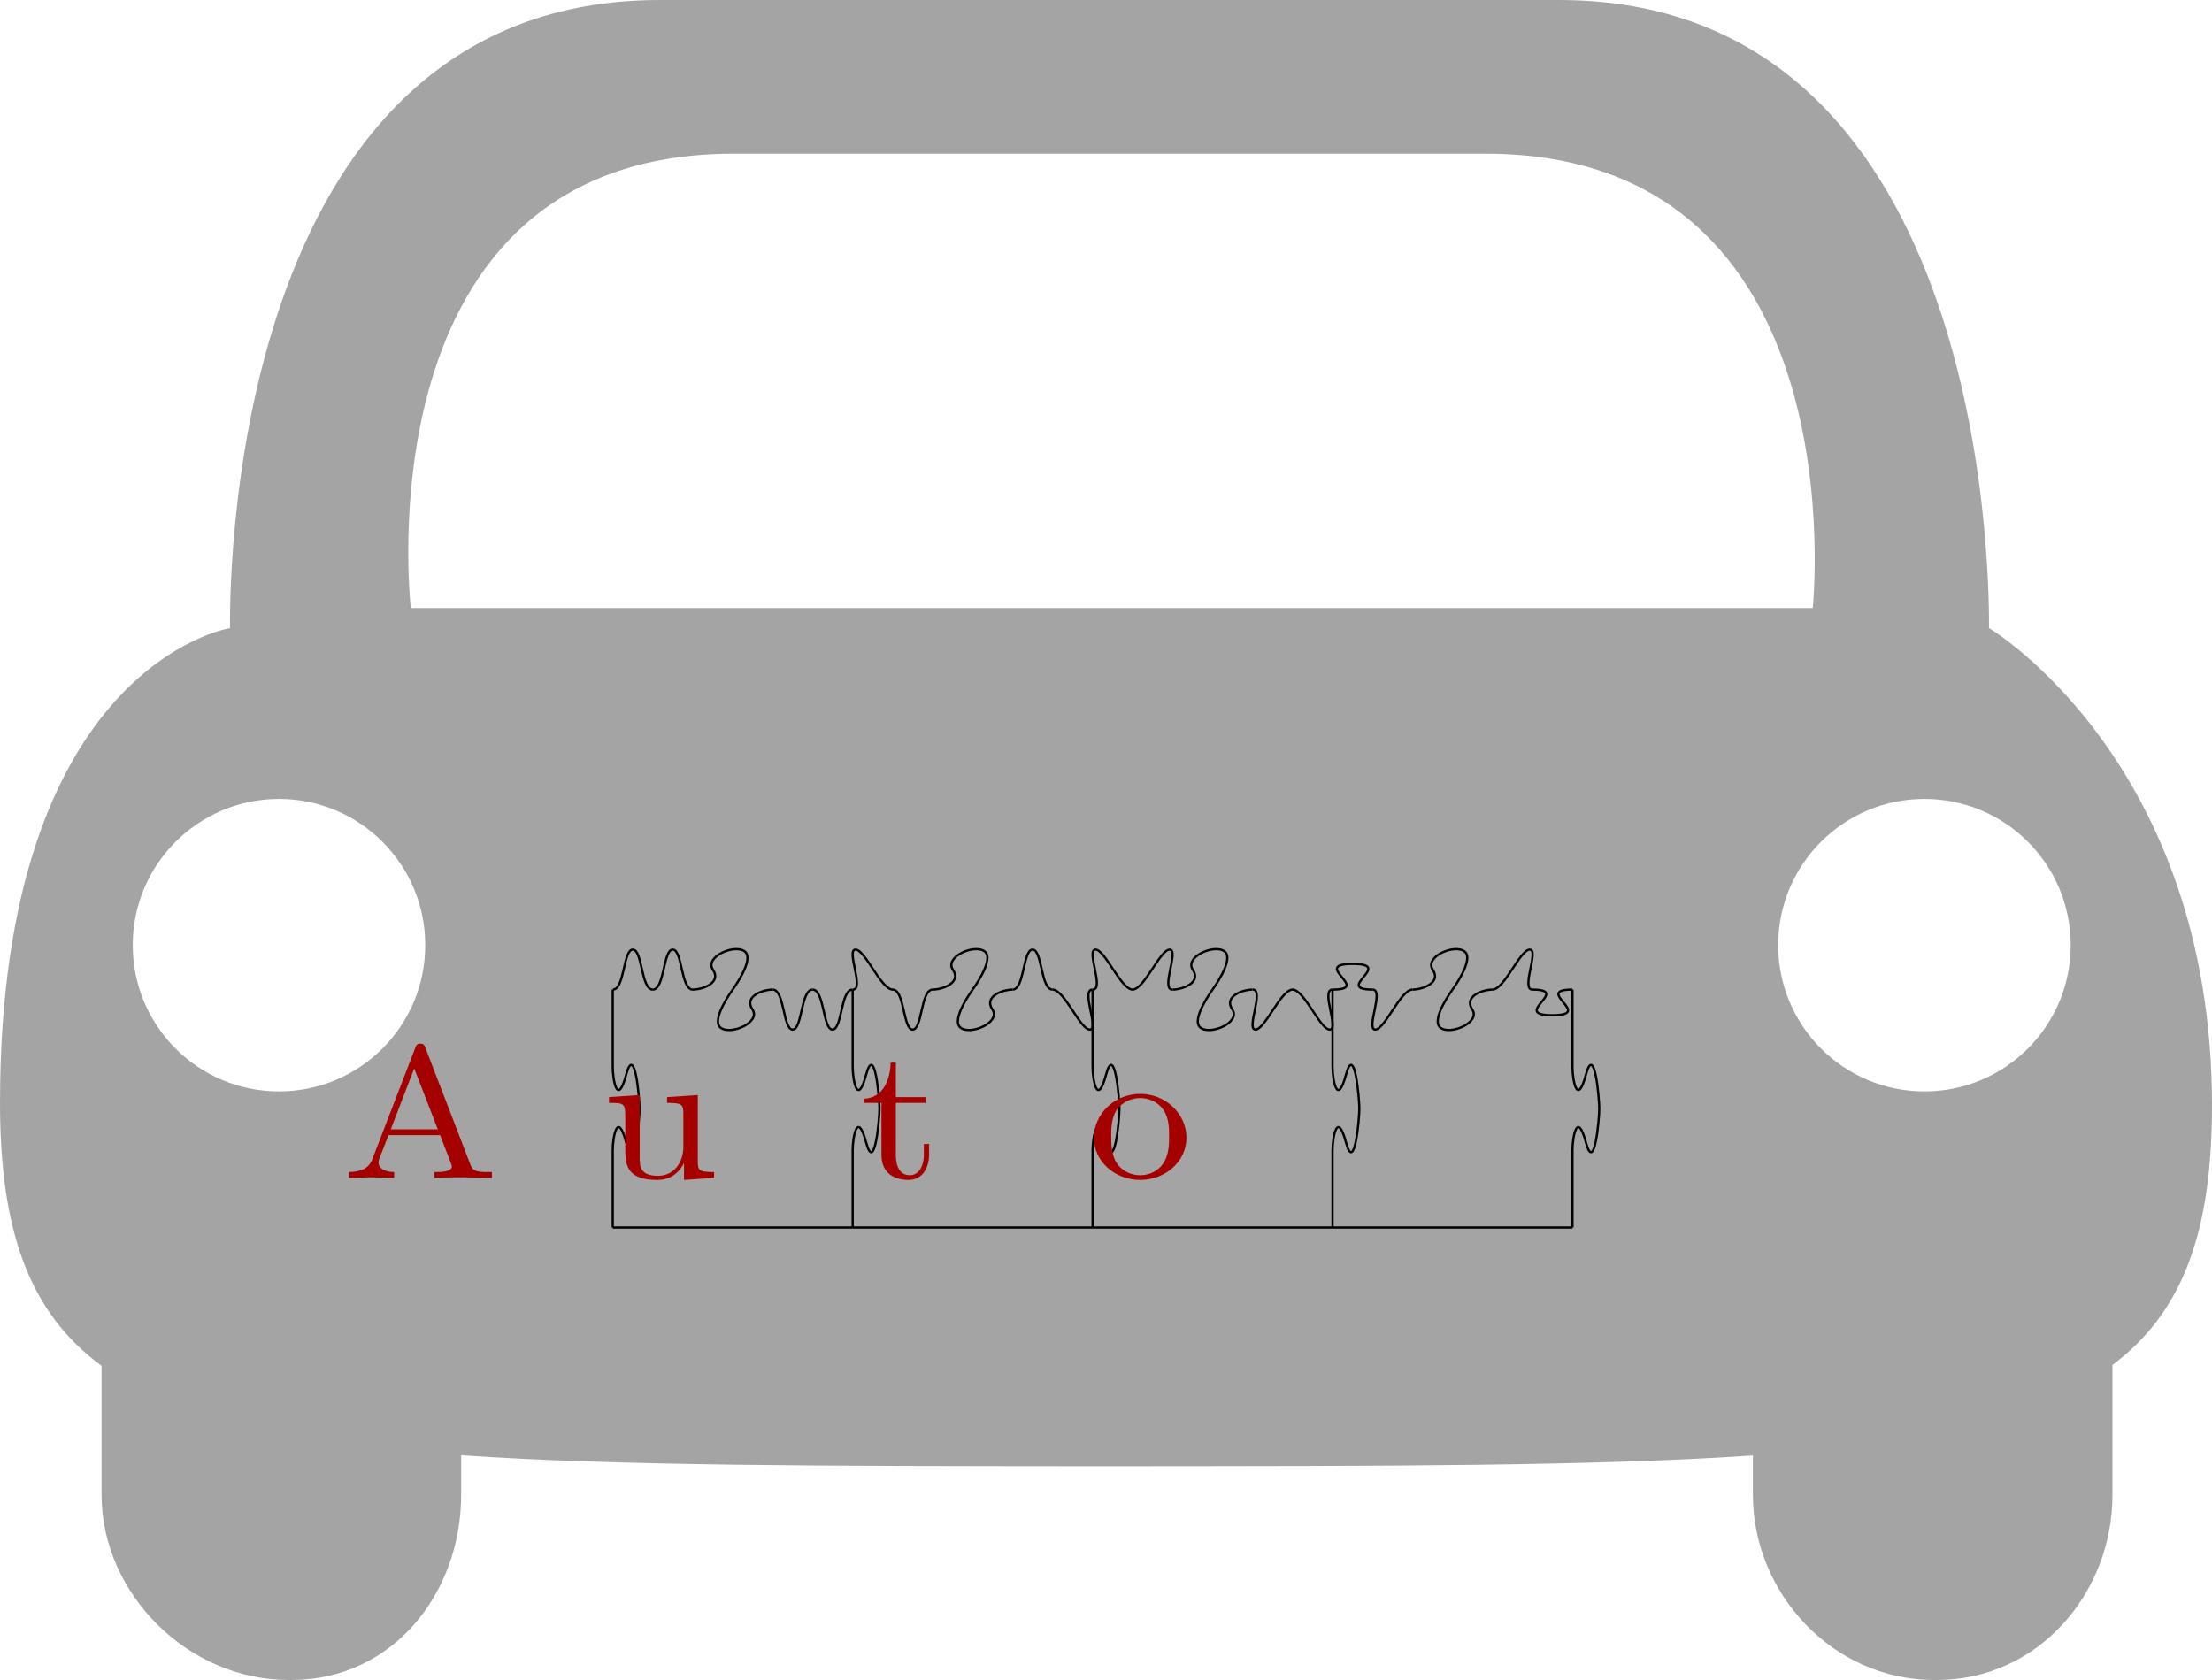
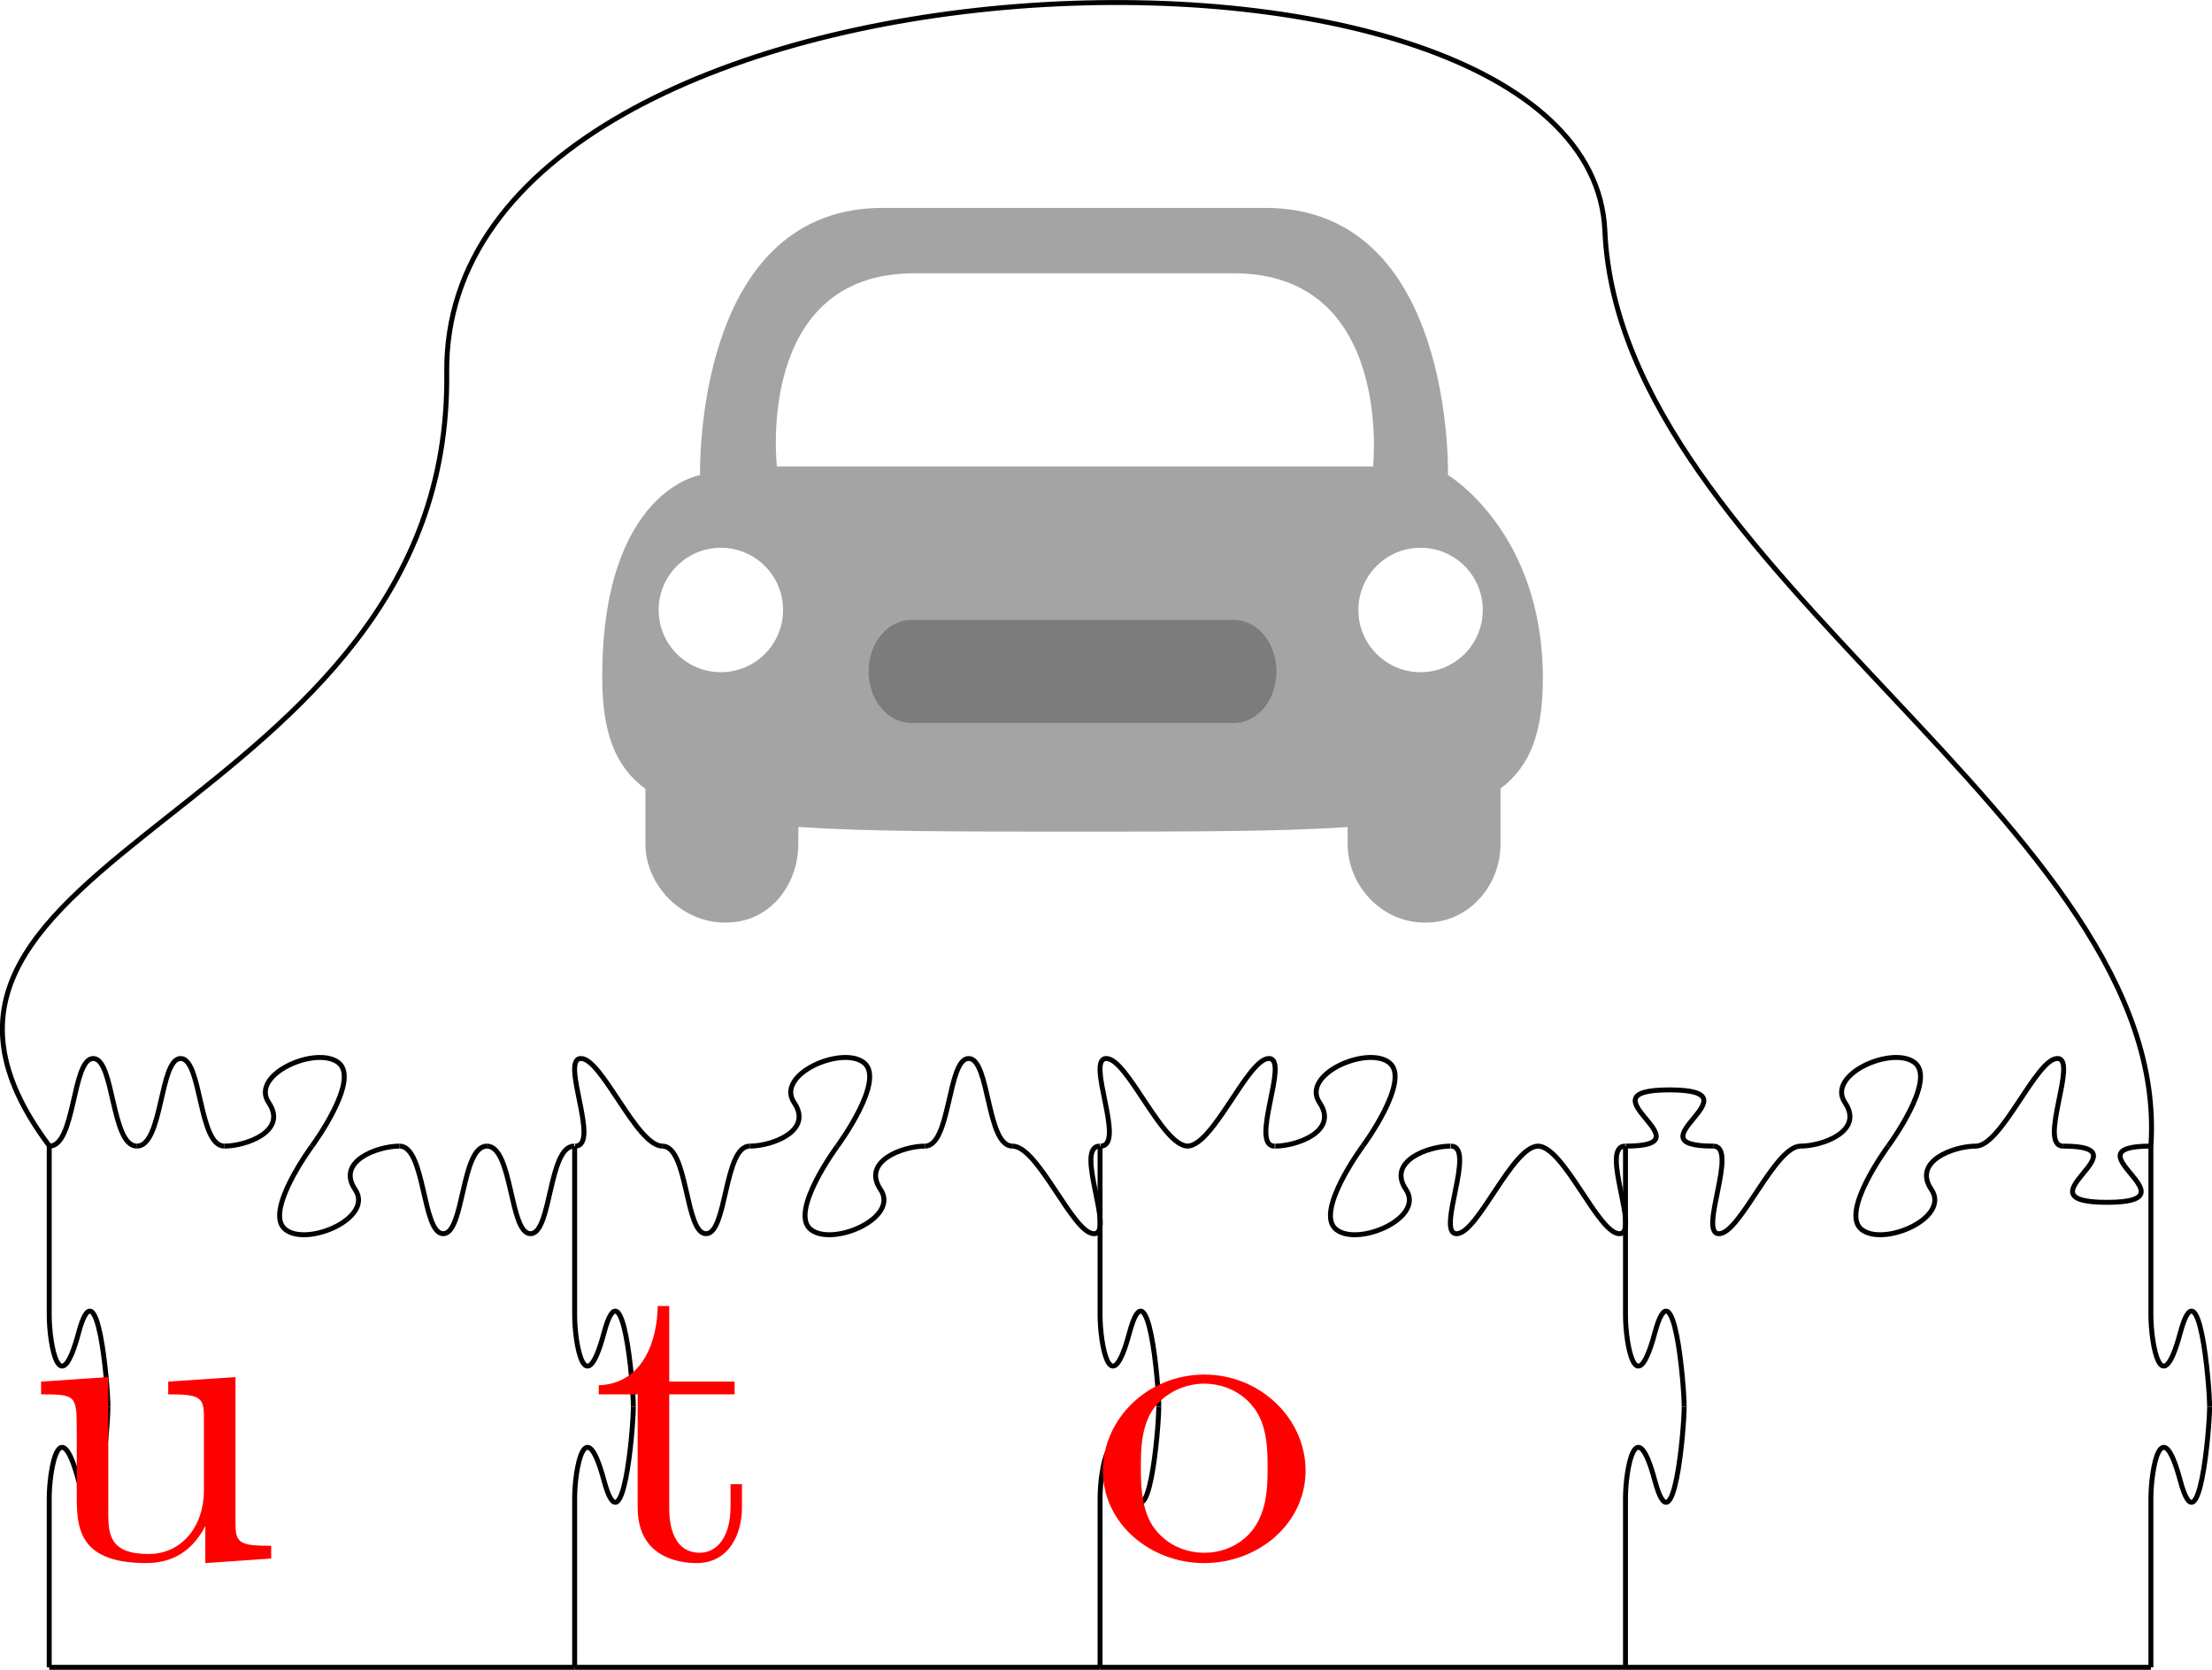
- <svg xmlns="http://www.w3.org/2000/svg" xmlns:xlink="http://www.w3.org/1999/xlink" version="1.1" id="Layer_1" x="0px" y="0px" width="980" height="744.4" viewBox="0 0 980 744.4" enable-background="new 0 0 256 256" xml:space="preserve">
+ <svg xmlns="http://www.w3.org/2000/svg" xmlns:xlink="http://www.w3.org/1999/xlink" version="1.1" id="Layer_1" x="0px" y="0px" width="447.518" height="337.733" viewBox="0 0 447.518 337.733" enable-background="new 0 0 256 256" xml:space="preserve">
  <defs id="defs6" />
-   <g id="g4907" transform="translate(485.1186,458.7293)">
+   <g id="g4475" transform="matrix(1.421266,0,0,1.421266,-479.4297,-414.6665)">
+     <g style="fill:#000000;fill-opacity:0.356" transform="matrix(0.1366309,0,0,0.1366309,414.5968,299.7256)" id="g4897">
+       <path style="fill:#000000;fill-opacity:0.356" d="m 1041.875,648.14 c 0,-152.6 -98.6,-211.5 -98.6,-211.5 l -0.2,0 c 0.2,-31.9 -4.1,-278.4 -190.5,-278.4 -199.3,0 -312.8,0 -398.4,0 -186.4,0 -190.7,246.5 -190.4,278.4 l -0.4,0 c 0,0 -101.5,16.7 -101.5,210.3 0,56.1 12.6,92.7 45,116.5 l 0,57.2 c 0,43.5 38,82 82.8,82 l 1.4,0 c 44.8,0 75.1,-38.5 75.1,-82 l 0,-17.6 c 69.4,4.8 160,4.8 276.9,4.9 7.083,0 9.713,0 14.7,0 118.7,-0.1 210.5,0 280.7,-4.8 l 0,17.5 c 0,43.5 35.4,82 80.2,82 l 1.4,0 c 44.8,0 77.7,-38.5 77.7,-82 l 0,-57.6 c 31.6,-23.6 44.1,-59.7 44.1,-114.9 z m -62.6,-71.1 c 0,35.8 -29,64.8 -64.8,64.8 -35.8,0 -64.8,-29 -64.8,-64.8 0,-35.8 29,-64.8 64.8,-64.8 35.8,0 64.8,29 64.8,64.8 z m -592.3,-350.7 c 166.5,0 166.5,0 166.5,0 0,0 -0.1,0 166.4,0 166.5,0 145.1,201.3 145.1,201.3 l -621.1,0 c 0,0 -23.4,-201.3 143.1,-201.3 z m -201.5,285.9 c 35.8,0 64.8,29 64.8,64.8 0,35.8 -29,64.8 -64.8,64.8 -35.8,0 -64.8,-29 -64.8,-64.8 0,-35.8 29.1,-64.8 64.8,-64.8 z" id="path4899" />
+     </g>
+     <path id="rect4472" d="m 467.056,379.981 45.889,0 c 3.371,0 6.085,3.272 6.085,7.336 0,4.064 -2.714,7.336 -6.085,7.336 l -45.889,0 c -3.371,0 -6.085,-3.272 -6.085,-7.336 0,-4.064 2.714,-7.336 6.085,-7.336 z" style="fill:#000000;fill-opacity:0.245;stroke:none" />
+   </g>
+   <g id="g4907" transform="translate(223.6147,252.0614)">
    <g transform="translate(-221.2412,-45.75925)" id="g4453">
      <g id="layer11-3">
        <path transform="translate(-220.6278,-173.4132)" style="fill:none;stroke:#000000;stroke-width:1px;stroke-linecap:butt;stroke-linejoin:miter;stroke-opacity:1;display:inline" d="m 228.214,198.931 c 0,0 0,28.377 0,34.181 0,5.804 2.102,17.902 5.938,3.587 3.836,-14.315 5.938,10.58 5.938,14.944" id="path4253-6" />
        <path transform="translate(-220.6278,-173.4132)" id="path4282-7" d="m 228.214,304.355 c 0,0 0,-28.377 0,-34.181 0,-5.804 2.102,-17.902 5.938,-3.587 3.836,14.315 5.938,-10.58 5.938,-14.944" style="fill:none;stroke:#000000;stroke-width:1px;stroke-linecap:butt;stroke-linejoin:miter;stroke-opacity:1;display:inline" />
      </g>
      <g id="layer6-5" style="display:inline" transform="translate(-220.6278,-173.4132)">
        <path transform="translate(0,-2.5390623e-6)" style="fill:none;stroke:#000000;stroke-width:1px;stroke-linecap:butt;stroke-linejoin:miter;stroke-opacity:1;display:inline" d="m 263.645,198.931 c 4.394,0 12.876,-3.022 8.98,-8.782 -3.896,-5.76 9.749,-11.629 14.145,-8.061 4.396,3.568 -5.406,16.844 -5.406,16.844" id="path3928-3" />
        <use style="display:inline" x="0" y="0" xlink:href="#path3928-3" id="use3930-5" transform="matrix(-1,0,0,-1,562.7281,397.8623)" width="744.094" height="1052.362" />
        <path id="path4284-6" d="m 334.514,198.931 c 0,0 0,28.377 0,34.181 0,5.804 2.102,17.902 5.938,3.587 3.836,-14.315 5.938,10.58 5.938,14.944" style="fill:none;stroke:#000000;stroke-width:1px;stroke-linecap:butt;stroke-linejoin:miter;stroke-opacity:1" />
        <path style="fill:none;stroke:#000000;stroke-width:1px;stroke-linecap:butt;stroke-linejoin:miter;stroke-opacity:1" d="m 334.514,304.355 c 0,0 0,-28.377 0,-34.181 0,-5.804 2.102,-17.902 5.938,-3.587 3.836,14.315 5.938,-10.58 5.938,-14.944" id="path4286-2" />
        <path style="fill:none;stroke:#000000;stroke-width:1px;stroke-linecap:butt;stroke-linejoin:miter;stroke-opacity:1" d="m 228.214,304.355 106.299,0" id="tileWidth-9" />
        <text xml:space="preserve" style="font-size:87.677px;font-style:normal;font-variant:normal;font-weight:normal;font-stretch:normal;text-align:center;line-height:125%;letter-spacing:0px;word-spacing:0px;text-anchor:middle;fill:#ff0000;fill-opacity:1;stroke:none;font-family:Asana Math;-inkscape-font-specification:Asana Math" x="266.477" y="298.079" id="text4290-1" transform="scale(1.055695,0.9472428)">
          <tspan id="text-2" x="266.477" y="298.079" style="font-style:normal;font-variant:normal;font-weight:normal;font-stretch:normal;font-family:Asana Math;-inkscape-font-specification:Asana Math">A</tspan>
        </text>
      </g>
      <g id="layer5-7" style="display:none" transform="translate(-220.6278,-173.4132)">
        <path style="fill:none;stroke:#000000;stroke-width:1px;stroke-linecap:butt;stroke-linejoin:miter;stroke-opacity:1;display:inline" d="m 245.864,198.931 c 5.246,0 12.226,-17.719 16.51,-17.719 4.284,0 -4.068,17.719 1.178,17.719" id="path4041-0" />
        <path id="path4043-9" d="m 316.865,198.931 c -5.246,0 -12.226,17.719 -16.51,17.719 -4.284,0 4.068,-17.719 -1.178,-17.719" style="fill:none;stroke:#000000;stroke-width:1px;stroke-linecap:butt;stroke-linejoin:miter;stroke-opacity:1;display:inline" />
      </g>
      <g style="display:none" id="g4121-3" transform="translate(-220.6278,-173.4132)">
        <path id="path4123-6" d="m 228.27,198.931 c 5.246,0 12.226,-17.719 16.51,-17.719 4.284,0 -4.068,17.719 1.178,17.719" style="fill:none;stroke:#000000;stroke-width:1px;stroke-linecap:butt;stroke-linejoin:miter;stroke-opacity:1;display:inline" />
        <path style="fill:none;stroke:#000000;stroke-width:1px;stroke-linecap:butt;stroke-linejoin:miter;stroke-opacity:1;display:inline" d="m 334.429,198.931 c -5.246,0 -12.226,17.719 -16.51,17.719 -4.284,0 4.068,-17.719 -1.178,-17.719" id="path4125-0" />
      </g>
      <g id="layer7-6" style="display:none" transform="translate(-220.6278,-173.4132)">
        <path id="path4051-2" d="m 245.864,198.931 c 5.246,0 12.226,17.719 16.51,17.719 4.284,0 -4.068,-17.719 1.178,-17.719" style="fill:none;stroke:#000000;stroke-width:1px;stroke-linecap:butt;stroke-linejoin:miter;stroke-opacity:1;display:inline" />
        <path style="fill:none;stroke:#000000;stroke-width:1px;stroke-linecap:butt;stroke-linejoin:miter;stroke-opacity:1;display:inline" d="m 316.865,198.931 c -5.246,0 -12.226,-17.719 -16.51,-17.719 -4.284,0 4.068,17.719 -1.178,17.719" id="path4053-6" />
      </g>
      <g style="display:none" id="g4115-1" transform="translate(-220.6278,-173.4132)">
        <path style="fill:none;stroke:#000000;stroke-width:1px;stroke-linecap:butt;stroke-linejoin:miter;stroke-opacity:1;display:inline" d="m 228.241,198.931 c 5.246,0 12.226,17.719 16.51,17.719 4.284,0 -4.068,-17.719 1.178,-17.719" id="path4117-8" />
        <path id="path4119-7" d="m 334.429,198.931 c -5.246,0 -12.226,-17.719 -16.51,-17.719 -4.284,0 4.068,17.719 -1.178,17.719" style="fill:none;stroke:#000000;stroke-width:1px;stroke-linecap:butt;stroke-linejoin:miter;stroke-opacity:1;display:inline" />
      </g>
      <g id="layer4-9" style="display:none" transform="translate(-220.6278,-173.4132)">
        <path id="path4019-2" d="m 263.645,198.931 c -5.246,0 -12.226,-17.719 -16.51,-17.719 -4.284,0 4.068,17.719 -1.178,17.719" style="fill:none;stroke:#000000;stroke-width:1px;stroke-linecap:butt;stroke-linejoin:miter;stroke-opacity:1;display:inline" />
        <path style="fill:none;stroke:#000000;stroke-width:1px;stroke-linecap:butt;stroke-linejoin:miter;stroke-opacity:1;display:inline" d="m 299.083,198.931 c 5.246,0 12.226,17.719 16.51,17.719 4.284,0 -4.068,-17.719 1.178,-17.719" id="path4039-0" />
      </g>
      <g style="display:none" id="g4109-2" transform="translate(-220.6278,-173.4132)">
        <path style="fill:none;stroke:#000000;stroke-width:1px;stroke-linecap:butt;stroke-linejoin:miter;stroke-opacity:1;display:inline" d="m 245.99,198.932 c -5.246,0 -12.226,-17.719 -16.51,-17.719 -4.284,0 4.068,17.719 -1.178,17.719" id="path4111-3" />
        <path id="path4113-7" d="m 316.77,198.931 c 5.246,0 12.226,17.719 16.51,17.719 4.284,0 -4.068,-17.719 1.178,-17.719" style="fill:none;stroke:#000000;stroke-width:1px;stroke-linecap:butt;stroke-linejoin:miter;stroke-opacity:1;display:inline" />
      </g>
      <g id="layer8-5" style="display:none" transform="translate(-220.6278,-173.4132)">
        <path style="fill:none;stroke:#000000;stroke-width:1px;stroke-linecap:butt;stroke-linejoin:miter;stroke-opacity:1;display:inline" d="m 263.645,198.931 c -5.246,0 -12.226,17.719 -16.51,17.719 -4.284,0 4.068,-17.719 -1.178,-17.719" id="path4058-9" />
        <path id="path4060-2" d="m 299.083,198.931 c 5.246,0 12.226,-17.719 16.51,-17.719 4.284,0 -4.068,17.719 1.178,17.719" style="fill:none;stroke:#000000;stroke-width:1px;stroke-linecap:butt;stroke-linejoin:miter;stroke-opacity:1;display:inline" />
      </g>
      <g style="display:none" id="g4103-2" transform="translate(-220.6278,-173.4132)">
        <path id="path4105-8" d="m 245.929,198.931 c -5.246,0 -12.226,17.719 -16.51,17.719 -4.284,0 4.068,-17.719 -1.178,-17.719" style="fill:none;stroke:#000000;stroke-width:1px;stroke-linecap:butt;stroke-linejoin:miter;stroke-opacity:1;display:inline" />
        <path style="fill:none;stroke:#000000;stroke-width:1px;stroke-linecap:butt;stroke-linejoin:miter;stroke-opacity:1;display:inline" d="m 316.741,198.931 c 5.246,0 12.226,-17.719 16.51,-17.719 4.284,0 -4.068,17.719 1.178,17.719" id="path4107-9" />
      </g>
      <g id="layer3-7" style="display:none" transform="translate(-220.6278,-173.4132)">
        <path transform="translate(0,-5.0781246e-6)" style="fill:none;stroke:#000000;stroke-width:1px;stroke-linecap:butt;stroke-linejoin:miter;stroke-opacity:1;display:inline" d="m 263.645,198.931 c -17.502,0 10.04,-11.371 -8.844,-11.371 -18.884,0 8.756,11.371 -8.844,11.371" id="path3936-7-3" />
        <path transform="translate(0,-5.0781246e-6)" id="path3993-6" d="m 299.083,198.931 c 17.502,0 -10.04,11.371 8.844,11.371 18.884,0 -8.756,-11.371 8.844,-11.371" style="fill:none;stroke:#000000;stroke-width:1px;stroke-linecap:butt;stroke-linejoin:miter;stroke-opacity:1;display:inline" />
      </g>
      <g style="display:none" id="g4097-1" transform="translate(-220.6278,-173.4132)">
        <path id="path4099-2" d="m 245.958,198.931 c -17.502,0 10.04,-11.371 -8.844,-11.371 -18.884,0 8.756,11.371 -8.844,11.371" style="fill:none;stroke:#000000;stroke-width:1px;stroke-linecap:butt;stroke-linejoin:miter;stroke-opacity:1;display:inline" />
        <path style="fill:none;stroke:#000000;stroke-width:1px;stroke-linecap:butt;stroke-linejoin:miter;stroke-opacity:1;display:inline" d="m 316.77,198.931 c 17.502,0 -10.04,11.371 8.844,11.371 18.884,0 -8.756,-11.371 8.844,-11.371" id="path4101-9" />
      </g>
      <g id="layer9-3" style="display:none" transform="translate(-220.6278,-173.4132)">
        <path id="path4067-1" d="m 263.645,198.931 c -17.502,0 10.04,11.371 -8.844,11.371 -18.884,0 8.756,-11.371 -8.844,-11.371" style="fill:none;stroke:#000000;stroke-width:1px;stroke-linecap:butt;stroke-linejoin:miter;stroke-opacity:1;display:inline" />
        <path style="fill:none;stroke:#000000;stroke-width:1px;stroke-linecap:butt;stroke-linejoin:miter;stroke-opacity:1;display:inline" d="m 299.083,198.931 c 17.502,0 -10.04,-11.371 8.844,-11.371 18.884,0 -8.756,11.371 8.844,11.371" id="path4069-9" />
      </g>
      <g style="display:none" id="g4091-4" transform="translate(-220.6278,-173.4132)">
        <path style="fill:none;stroke:#000000;stroke-width:1px;stroke-linecap:butt;stroke-linejoin:miter;stroke-opacity:1;display:inline" d="m 245.958,198.931 c -17.502,0 10.04,11.371 -8.844,11.371 -18.884,0 8.756,-11.371 -8.844,-11.371" id="path4093-7" />
        <path id="path4095-8" d="m 316.741,198.931 c 17.502,0 -10.04,-11.371 8.844,-11.371 18.884,0 -8.756,11.371 8.844,11.371" style="fill:none;stroke:#000000;stroke-width:1px;stroke-linecap:butt;stroke-linejoin:miter;stroke-opacity:1;display:inline" />
      </g>
      <g id="layer2-4" style="display:inline" transform="translate(-220.6278,-173.4132)">
        <path transform="translate(0,-2.5390623e-6)" style="fill:none;stroke:#000000;stroke-width:1px;stroke-linecap:butt;stroke-linejoin:miter;stroke-opacity:1" d="m 263.645,198.931 c -5.246,0 -4.56,-17.719 -8.844,-17.719 -4.284,0 -3.598,17.719 -8.844,17.719" id="path3936-5" />
        <path transform="translate(0,-2.5390623e-6)" id="path3947-0" d="m 299.083,198.931 c 5.246,0 4.56,17.719 8.844,17.719 4.284,0 3.598,-17.719 8.844,-17.719" style="fill:none;stroke:#000000;stroke-width:1px;stroke-linecap:butt;stroke-linejoin:miter;stroke-opacity:1" />
      </g>
      <g style="display:inline" id="g4085-3" transform="translate(-220.6278,-173.4132)">
        <path id="path4087-6" d="m 245.958,198.931 c -5.246,0 -4.56,-17.719 -8.844,-17.719 -4.284,0 -3.598,17.719 -8.844,17.719" style="fill:none;stroke:#000000;stroke-width:1px;stroke-linecap:butt;stroke-linejoin:miter;stroke-opacity:1" />
        <path style="fill:none;stroke:#000000;stroke-width:1px;stroke-linecap:butt;stroke-linejoin:miter;stroke-opacity:1" d="m 316.741,198.931 c 5.246,0 4.56,17.719 8.844,17.719 4.284,0 3.598,-17.719 8.844,-17.719" id="path4089-1" />
      </g>
      <g id="layer10-0" style="display:none" transform="translate(-220.6278,-173.4132)">
        <path id="path4073-6" d="m 263.645,198.931 c -5.246,0 -4.56,17.719 -8.844,17.719 -4.284,0 -3.598,-17.719 -8.844,-17.719" style="fill:none;stroke:#000000;stroke-width:1px;stroke-linecap:butt;stroke-linejoin:miter;stroke-opacity:1;display:inline" />
        <path style="fill:none;stroke:#000000;stroke-width:1px;stroke-linecap:butt;stroke-linejoin:miter;stroke-opacity:1;display:inline" d="m 299.083,198.931 c 5.246,0 4.56,-17.719 8.844,-17.719 4.284,0 3.598,17.719 8.844,17.719" id="path4075-3" />
      </g>
      <g style="display:none" id="g4079-2" transform="translate(-220.6278,-173.4132)">
        <path style="fill:none;stroke:#000000;stroke-width:1px;stroke-linecap:butt;stroke-linejoin:miter;stroke-opacity:1;display:inline" d="m 245.958,198.931 c -5.246,0 -4.56,17.719 -8.844,17.719 -4.284,0 -3.598,-17.719 -8.844,-17.719" id="path4081-0" />
        <path id="path4083-6" d="m 316.77,198.931 c 5.246,0 4.56,-17.719 8.844,-17.719 4.284,0 3.598,17.719 8.844,17.719" style="fill:none;stroke:#000000;stroke-width:1px;stroke-linecap:butt;stroke-linejoin:miter;stroke-opacity:1;display:inline" />
      </g>
      <g id="g4369" style="display:inline" transform="translate(-114.3286,-173.4132)">
        <path transform="translate(0,-2.5390623e-6)" style="fill:none;stroke:#000000;stroke-width:1px;stroke-linecap:butt;stroke-linejoin:miter;stroke-opacity:1;display:inline" d="m 263.645,198.931 c 4.394,0 12.876,-3.022 8.98,-8.782 -3.896,-5.76 9.749,-11.629 14.145,-8.061 4.396,3.568 -5.406,16.844 -5.406,16.844" id="path4371" />
        <use style="display:inline" x="0" y="0" xlink:href="#path3928-3" id="use4373" transform="matrix(-1,0,0,-1,562.7281,397.8623)" width="744.094" height="1052.362" />
        <path id="path4375" d="m 334.514,198.931 c 0,0 0,28.377 0,34.181 0,5.804 2.102,17.902 5.938,3.587 3.836,-14.315 5.938,10.58 5.938,14.944" style="fill:none;stroke:#000000;stroke-width:1px;stroke-linecap:butt;stroke-linejoin:miter;stroke-opacity:1" />
        <path style="fill:none;stroke:#000000;stroke-width:1px;stroke-linecap:butt;stroke-linejoin:miter;stroke-opacity:1" d="m 334.514,304.355 c 0,0 0,-28.377 0,-34.181 0,-5.804 2.102,-17.902 5.938,-3.587 3.836,14.315 5.938,-10.58 5.938,-14.944" id="path4377" />
        <path style="fill:none;stroke:#000000;stroke-width:1px;stroke-linecap:butt;stroke-linejoin:miter;stroke-opacity:1" d="m 228.214,304.355 106.299,0" id="path4379" />
        <text xml:space="preserve" style="font-size:87.677px;font-style:normal;font-variant:normal;font-weight:normal;font-stretch:normal;text-align:center;line-height:125%;letter-spacing:0px;word-spacing:0px;text-anchor:middle;fill:#ff0000;fill-opacity:1;stroke:none;font-family:Asana Math;-inkscape-font-specification:Asana Math" x="266.477" y="298.079" id="text4381" transform="scale(1.055695,0.9472428)">
          <tspan id="tspan4383" x="266.477" y="298.079" style="font-style:normal;font-variant:normal;font-weight:normal;font-stretch:normal;font-family:Asana Math;-inkscape-font-specification:Asana Math">u</tspan>
        </text>
      </g>
      <g id="g4385" style="display:inline" transform="translate(-114.3286,-173.4132)">
        <path id="path4387" d="m 263.645,198.931 c -5.246,0 -4.56,17.719 -8.844,17.719 -4.284,0 -3.598,-17.719 -8.844,-17.719" style="fill:none;stroke:#000000;stroke-width:1px;stroke-linecap:butt;stroke-linejoin:miter;stroke-opacity:1;display:inline" />
        <path style="fill:none;stroke:#000000;stroke-width:1px;stroke-linecap:butt;stroke-linejoin:miter;stroke-opacity:1;display:inline" d="m 299.083,198.931 c 5.246,0 4.56,-17.719 8.844,-17.719 4.284,0 3.598,17.719 8.844,17.719" id="path4389" />
      </g>
      <g style="display:inline" id="g4391" transform="translate(-114.3286,-173.4132)">
        <path style="fill:none;stroke:#000000;stroke-width:1px;stroke-linecap:butt;stroke-linejoin:miter;stroke-opacity:1;display:inline" d="m 245.99,198.932 c -5.246,0 -12.226,-17.719 -16.51,-17.719 -4.284,0 4.068,17.719 -1.178,17.719" id="path4393" />
        <path id="path4395" d="m 316.77,198.931 c 5.246,0 12.226,17.719 16.51,17.719 4.284,0 -4.068,-17.719 1.178,-17.719" style="fill:none;stroke:#000000;stroke-width:1px;stroke-linecap:butt;stroke-linejoin:miter;stroke-opacity:1;display:inline" />
      </g>
      <g id="g4397" style="display:inline" transform="translate(-8.029401,-173.4132)">
        <path transform="translate(0,-2.5390623e-6)" style="fill:none;stroke:#000000;stroke-width:1px;stroke-linecap:butt;stroke-linejoin:miter;stroke-opacity:1;display:inline" d="m 263.645,198.931 c 4.394,0 12.876,-3.022 8.98,-8.782 -3.896,-5.76 9.749,-11.629 14.145,-8.061 4.396,3.568 -5.406,16.844 -5.406,16.844" id="path4399" />
        <use style="display:inline" x="0" y="0" xlink:href="#path3928-3" id="use4401" transform="matrix(-1,0,0,-1,562.7281,397.8623)" width="744.094" height="1052.362" />
        <path id="path4403" d="m 334.514,198.931 c 0,0 0,28.377 0,34.181 0,5.804 2.102,17.902 5.938,3.587 3.836,-14.315 5.938,10.58 5.938,14.944" style="fill:none;stroke:#000000;stroke-width:1px;stroke-linecap:butt;stroke-linejoin:miter;stroke-opacity:1" />
        <path style="fill:none;stroke:#000000;stroke-width:1px;stroke-linecap:butt;stroke-linejoin:miter;stroke-opacity:1" d="m 334.514,304.355 c 0,0 0,-28.377 0,-34.181 0,-5.804 2.102,-17.902 5.938,-3.587 3.836,14.315 5.938,-10.58 5.938,-14.944" id="path4405" />
        <path style="fill:none;stroke:#000000;stroke-width:1px;stroke-linecap:butt;stroke-linejoin:miter;stroke-opacity:1" d="m 228.214,304.355 106.299,0" id="path4407" />
        <text xml:space="preserve" style="font-size:87.677px;font-style:normal;font-variant:normal;font-weight:normal;font-stretch:normal;text-align:center;line-height:125%;letter-spacing:0px;word-spacing:0px;text-anchor:middle;fill:#ff0000;fill-opacity:1;stroke:none;font-family:Asana Math;-inkscape-font-specification:Asana Math" x="266.477" y="298.079" id="text4409" transform="scale(1.055695,0.9472428)">
          <tspan id="tspan4411" x="266.477" y="298.079" style="font-style:normal;font-variant:normal;font-weight:normal;font-stretch:normal;font-family:Asana Math;-inkscape-font-specification:Asana Math">t</tspan>
        </text>
      </g>
      <g id="g4413" style="display:inline" transform="translate(-8.029401,-173.4132)">
        <path style="fill:none;stroke:#000000;stroke-width:1px;stroke-linecap:butt;stroke-linejoin:miter;stroke-opacity:1;display:inline" d="m 245.864,198.931 c 5.246,0 12.226,-17.719 16.51,-17.719 4.284,0 -4.068,17.719 1.178,17.719" id="path4415" />
        <path id="path4417" d="m 316.865,198.931 c -5.246,0 -12.226,17.719 -16.51,17.719 -4.284,0 4.068,-17.719 -1.178,-17.719" style="fill:none;stroke:#000000;stroke-width:1px;stroke-linecap:butt;stroke-linejoin:miter;stroke-opacity:1;display:inline" />
      </g>
      <g style="display:inline" id="g4419" transform="translate(-8.029401,-173.4132)">
        <path style="fill:none;stroke:#000000;stroke-width:1px;stroke-linecap:butt;stroke-linejoin:miter;stroke-opacity:1;display:inline" d="m 245.99,198.932 c -5.246,0 -12.226,-17.719 -16.51,-17.719 -4.284,0 4.068,17.719 -1.178,17.719" id="path4421" />
        <path id="path4423" d="m 316.77,198.931 c 5.246,0 12.226,17.719 16.51,17.719 4.284,0 -4.068,-17.719 1.178,-17.719" style="fill:none;stroke:#000000;stroke-width:1px;stroke-linecap:butt;stroke-linejoin:miter;stroke-opacity:1;display:inline" />
      </g>
      <g id="g4425" style="display:inline" transform="translate(98.26981,-173.4132)">
        <path transform="translate(0,-2.5390623e-6)" style="fill:none;stroke:#000000;stroke-width:1px;stroke-linecap:butt;stroke-linejoin:miter;stroke-opacity:1;display:inline" d="m 263.645,198.931 c 4.394,0 12.876,-3.022 8.98,-8.782 -3.896,-5.76 9.749,-11.629 14.145,-8.061 4.396,3.568 -5.406,16.844 -5.406,16.844" id="path4427" />
        <use style="display:inline" x="0" y="0" xlink:href="#path3928-3" id="use4429" transform="matrix(-1,0,0,-1,562.7281,397.8623)" width="744.094" height="1052.362" />
        <path id="path4431" d="m 334.514,198.931 c 0,0 0,28.377 0,34.181 0,5.804 2.102,17.902 5.938,3.587 3.836,-14.315 5.938,10.58 5.938,14.944" style="fill:none;stroke:#000000;stroke-width:1px;stroke-linecap:butt;stroke-linejoin:miter;stroke-opacity:1" />
        <path style="fill:none;stroke:#000000;stroke-width:1px;stroke-linecap:butt;stroke-linejoin:miter;stroke-opacity:1" d="m 334.514,304.355 c 0,0 0,-28.377 0,-34.181 0,-5.804 2.102,-17.902 5.938,-3.587 3.836,14.315 5.938,-10.58 5.938,-14.944" id="path4433" />
        <path style="fill:none;stroke:#000000;stroke-width:1px;stroke-linecap:butt;stroke-linejoin:miter;stroke-opacity:1" d="m 228.214,304.355 106.299,0" id="path4435" />
        <text xml:space="preserve" style="font-size:87.677px;font-style:normal;font-variant:normal;font-weight:normal;font-stretch:normal;text-align:center;line-height:125%;letter-spacing:0px;word-spacing:0px;text-anchor:middle;fill:#ff0000;fill-opacity:1;stroke:none;font-family:Asana Math;-inkscape-font-specification:Asana Math" x="266.477" y="298.079" id="text4437" transform="scale(1.055695,0.9472428)">
          <tspan id="tspan4439" x="266.477" y="298.079" style="font-style:normal;font-variant:normal;font-weight:normal;font-stretch:normal;font-family:Asana Math;-inkscape-font-specification:Asana Math">o</tspan>
        </text>
      </g>
      <g id="g4441" style="display:inline" transform="translate(98.26981,-173.4132)">
        <path style="fill:none;stroke:#000000;stroke-width:1px;stroke-linecap:butt;stroke-linejoin:miter;stroke-opacity:1;display:inline" d="m 263.645,198.931 c -5.246,0 -12.226,17.719 -16.51,17.719 -4.284,0 4.068,-17.719 -1.178,-17.719" id="path4443" />
        <path id="path4445" d="m 299.083,198.931 c 5.246,0 12.226,-17.719 16.51,-17.719 4.284,0 -4.068,17.719 1.178,17.719" style="fill:none;stroke:#000000;stroke-width:1px;stroke-linecap:butt;stroke-linejoin:miter;stroke-opacity:1;display:inline" />
      </g>
      <g style="display:inline" id="g4447" transform="translate(98.26981,-173.4132)">
        <path id="path4449" d="m 245.958,198.931 c -17.502,0 10.04,-11.371 -8.844,-11.371 -18.884,0 8.756,11.371 -8.844,11.371" style="fill:none;stroke:#000000;stroke-width:1px;stroke-linecap:butt;stroke-linejoin:miter;stroke-opacity:1;display:inline" />
        <path style="fill:none;stroke:#000000;stroke-width:1px;stroke-linecap:butt;stroke-linejoin:miter;stroke-opacity:1;display:inline" d="m 316.77,198.931 c 17.502,0 -10.04,11.371 8.844,11.371 18.884,0 -8.756,-11.371 8.844,-11.371" id="path4451" />
      </g>
    </g>
  </g>
-   <g id="g4897" transform="translate(-61.87491,-158.2401)" style="fill:#000000;fill-opacity:0.356">
-     <path id="path4899" d="m 1041.875,648.14 c 0,-152.6 -98.6,-211.5 -98.6,-211.5 l -0.2,0 c 0.2,-31.9 -4.1,-278.4 -190.5,-278.4 -199.3,0 -312.8,0 -398.4,0 -186.4,0 -190.7,246.5 -190.4,278.4 l -0.4,0 c 0,0 -101.5,16.7 -101.5,210.3 0,56.1 12.6,92.7 45,116.5 l 0,57.2 c 0,43.5 38,82 82.8,82 l 1.4,0 c 44.8,0 75.1,-38.5 75.1,-82 l 0,-17.6 c 69.4,4.8 160,4.8 276.9,4.9 7.083,0 9.713,0 14.7,0 118.7,-0.1 210.5,0 280.7,-4.8 l 0,17.5 c 0,43.5 35.4,82 80.2,82 l 1.4,0 c 44.8,0 77.7,-38.5 77.7,-82 l 0,-57.6 c 31.6,-23.6 44.1,-59.7 44.1,-114.9 z m -62.6,-71.1 c 0,35.8 -29,64.8 -64.8,64.8 -35.8,0 -64.8,-29 -64.8,-64.8 0,-35.8 29,-64.8 64.8,-64.8 35.8,0 64.8,29 64.8,64.8 z m -592.3,-350.7 c 166.5,0 166.5,0 166.5,0 0,0 -0.1,0 166.4,0 166.5,0 145.1,201.3 145.1,201.3 l -621.1,0 c 0,0 -23.4,-201.3 143.1,-201.3 z m -201.5,285.9 c 35.8,0 64.8,29 64.8,64.8 0,35.8 -29,64.8 -64.8,64.8 -35.8,0 -64.8,-29 -64.8,-64.8 0,-35.8 29.1,-64.8 64.8,-64.8 z" style="fill:#000000;fill-opacity:0.356" />
-   </g>
+   <path style="fill:none;stroke:#000000;stroke-width:1px;stroke-linecap:butt;stroke-linejoin:miter;stroke-opacity:1" d="m 10.016,231.82 c -44.538,-59.313 81.449,-66.113 80.364,-156.41 -1.085,-90.297 231.267,-97.794 234.305,-28.746 3.038,69.048 114.889,120.36 110.471,185.156" id="path4480" />
</svg>
